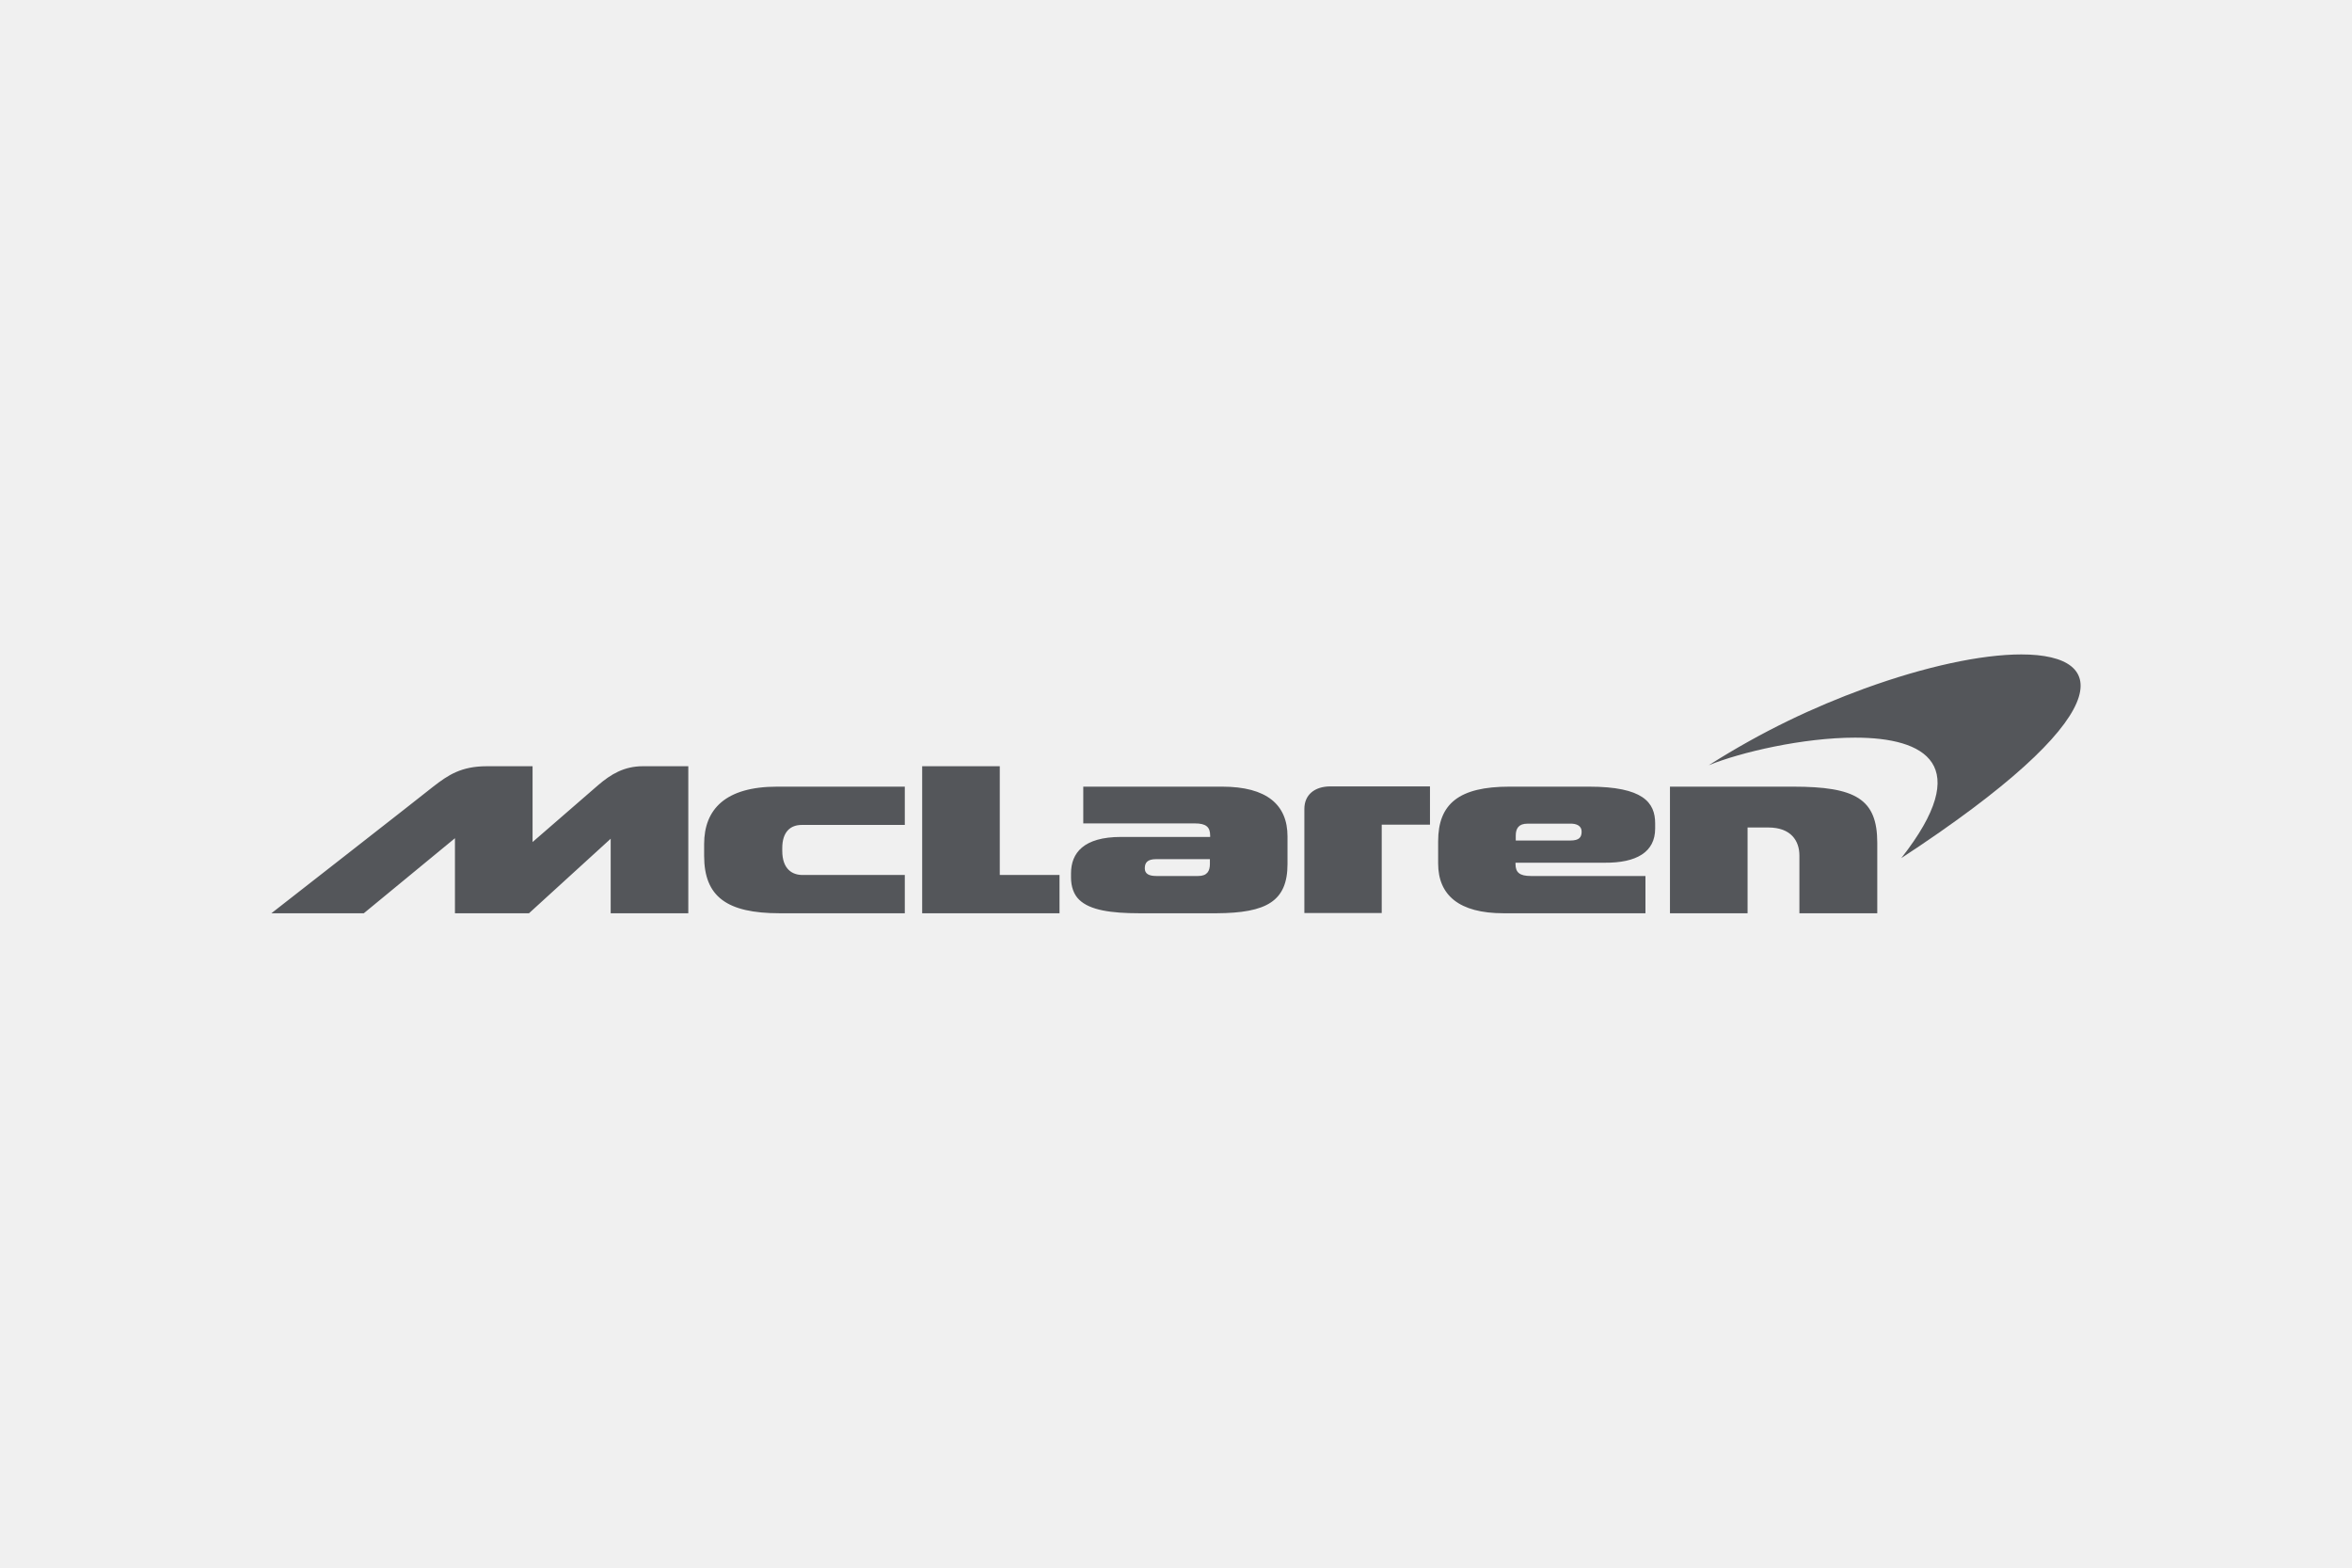
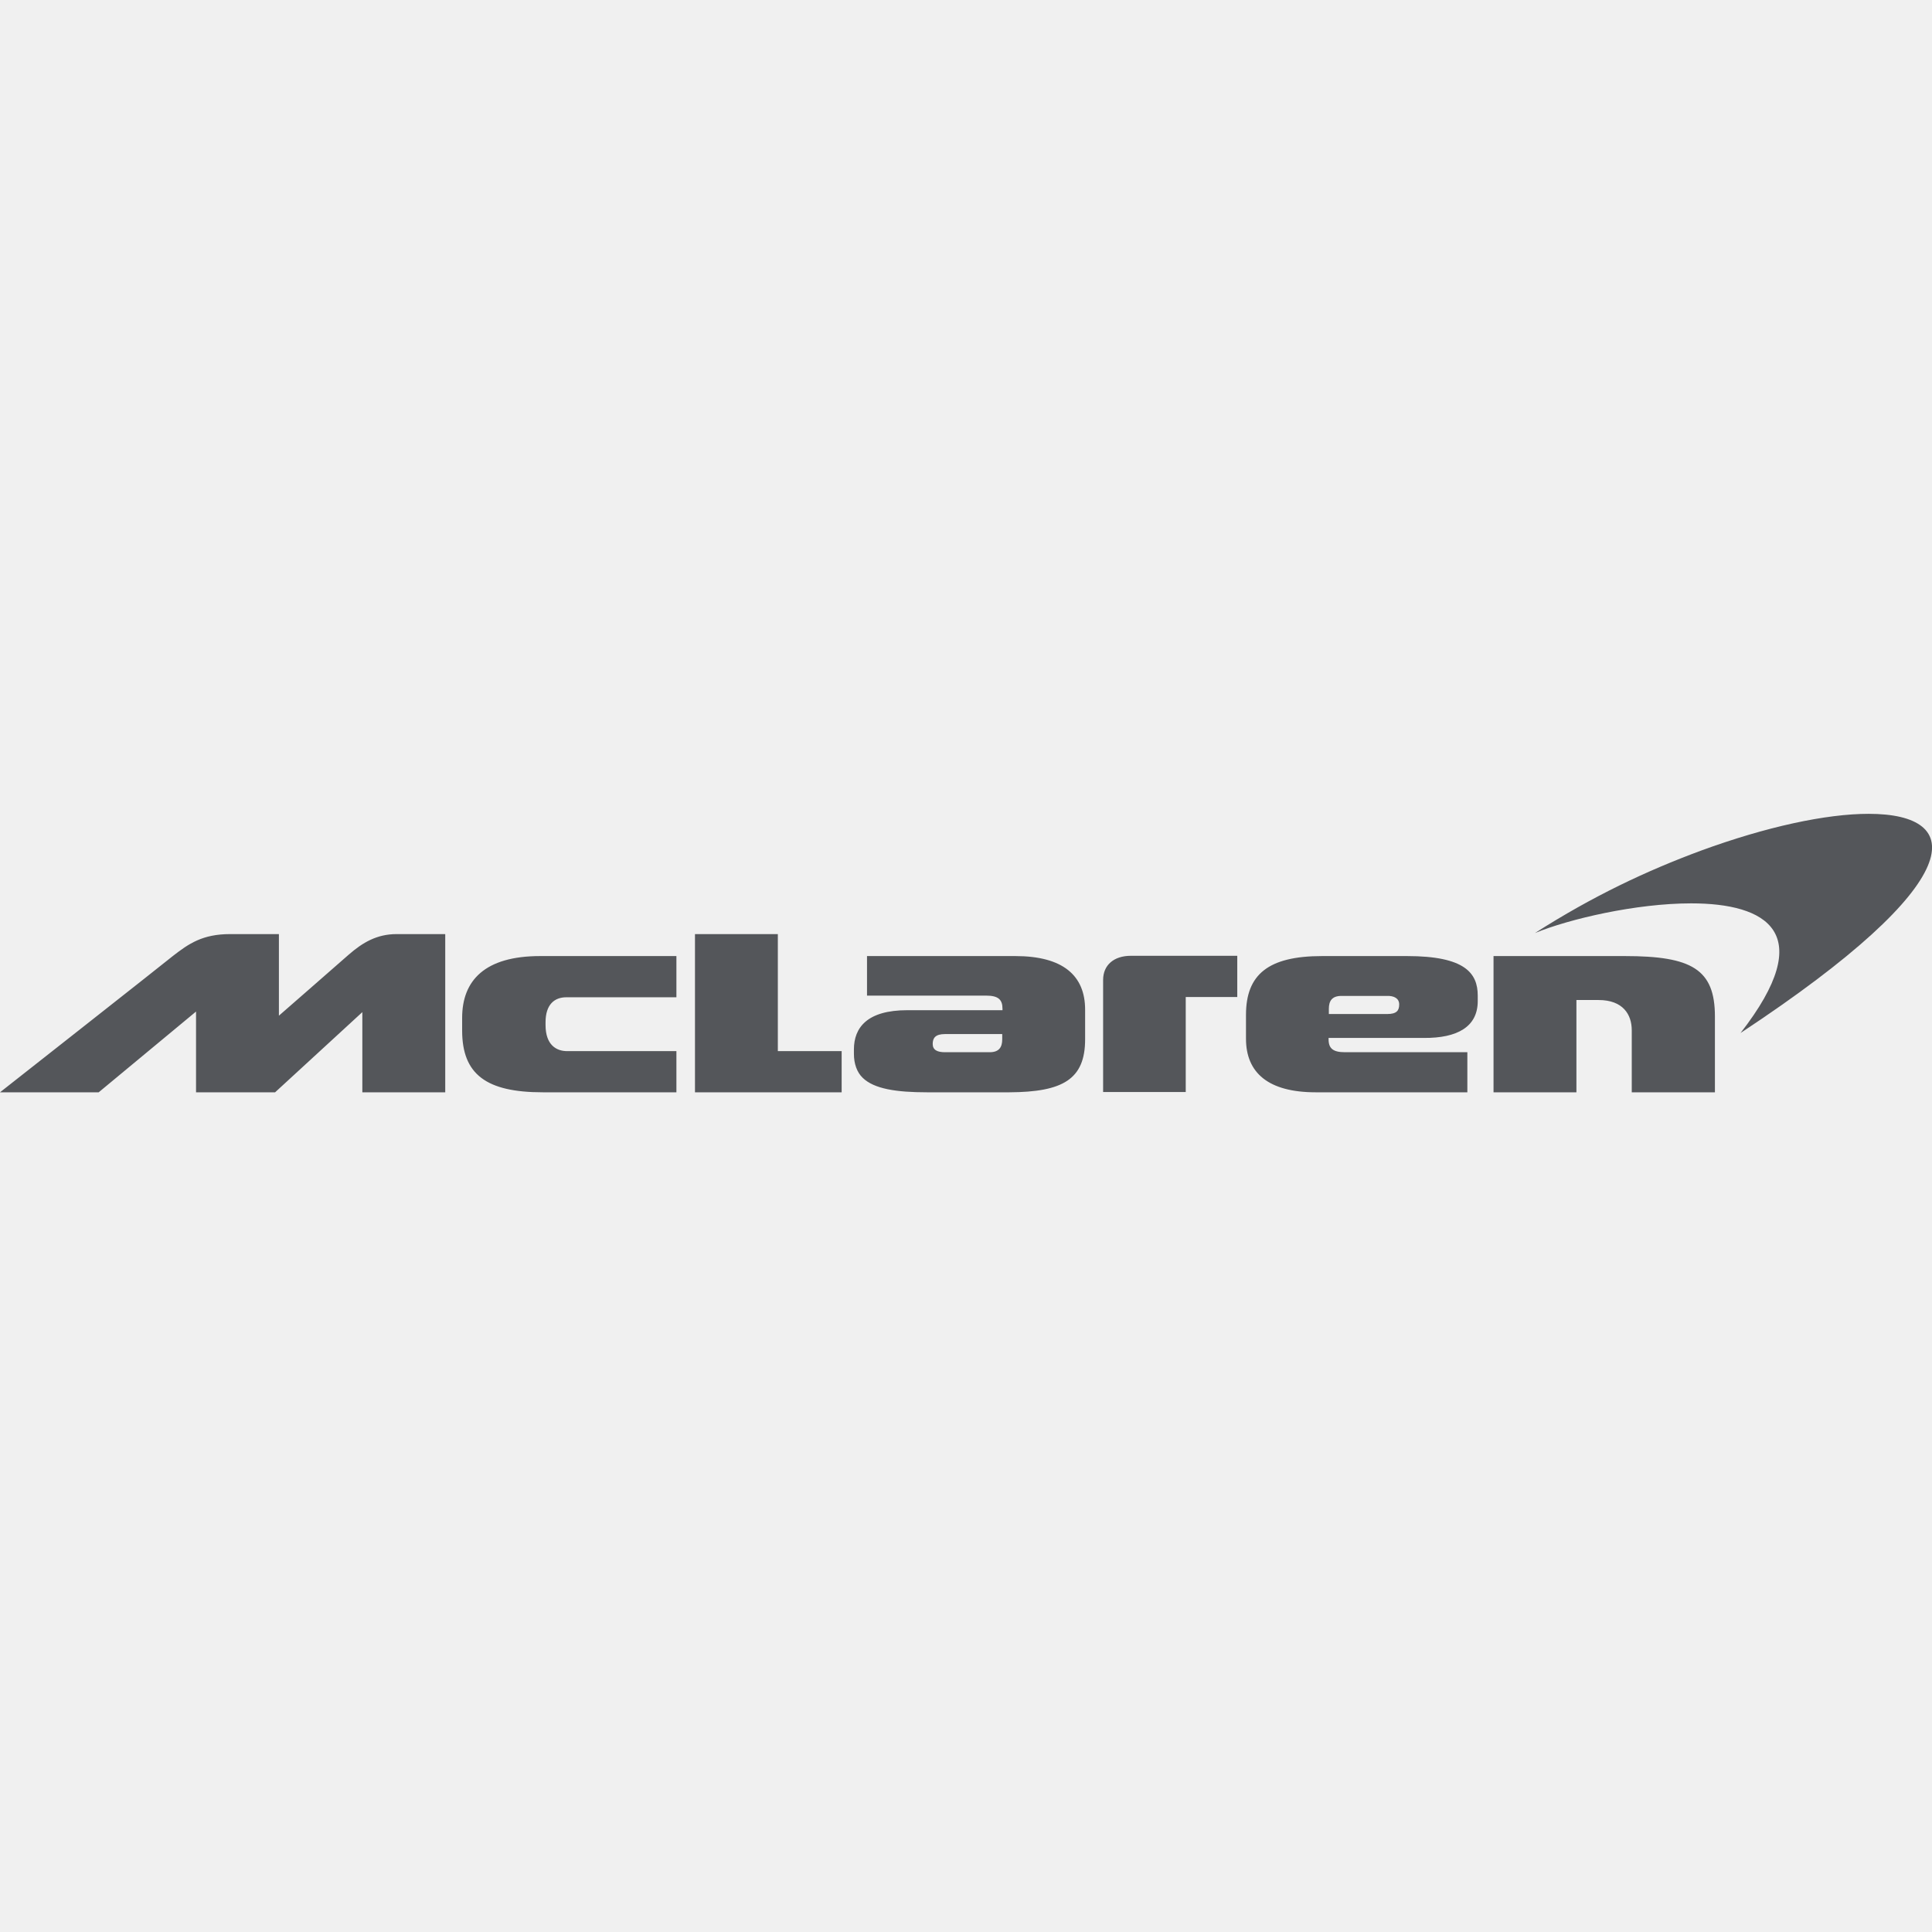
- <svg xmlns="http://www.w3.org/2000/svg" height="800" width="1200" xml:space="preserve" y="0" x="0" id="Layer_1" version="1.1" viewBox="-106.297 -25.35 921.239 152.1">
-   <style id="style14551" type="text/css">.st0{fill:#54565a}</style>
-   <path id="path14553" d="M629 101.4V73.8c0-17.2-8.5-22-33-22h-48.2v49.6h30.4V67.8h8.1c9 0 12.2 5.3 12.2 11v22.6zm-87-33.2v-2c0-8.2-4.7-14.4-25.9-14.4h-31.2c-19.7 0-27.9 6.7-27.9 21.4v8.7c0 12.4 8.2 19.5 25.6 19.5h55.6V86.8h-44.9c-4.4 0-6-1.4-6-4.7v-.5h34.9c12.4.1 19.8-4.1 19.8-13.4zm-28.8 1.2c0 2.2-.9 3.5-4.4 3.5h-21.4V71c0-2.8 1.1-4.7 4.6-4.7h16.6c2.7-.1 4.6.9 4.6 3.1zm-78.4-2.7h19v-15h-39c-6.3 0-10.2 3.4-10.2 8.8v40.8h30.3V66.7zM398 82.1V71.3c0-12.4-8.1-19.5-25.6-19.5H318v14.4h43.7c4.4 0 6 1.4 6 4.8v.5h-34.9c-14.7 0-19.6 6.3-19.6 14.3v1.6c0 3.6 1.1 6.7 3.2 8.7 4.2 4.1 12.5 5.3 23.6 5.3h30.2c19.6-.1 27.8-4.7 27.8-19.3zm-30.4 0c0 2.8-1.1 4.7-4.6 4.7h-16.4c-2.8 0-4.5-.8-4.5-3s1-3.6 4.5-3.6h21zm-58.9 19.3v-15h-23.4V43.8h-30.4v57.6h53.8m-109.6 0h49v-15H208c-3.9 0-7.9-2.2-7.9-9.5v-1c0-6.5 3.3-9.1 7.6-9.1h40.4v-15h-50c-20.3 0-28.6 8.9-28.6 22.5v4.6c0 16 8.9 22.5 29.6 22.5zm-66.2 0h30.4V43.8h-17.8c-7.3 0-12.5 3.1-17.5 7.4-5.6 4.9-25.7 22.3-25.7 22.3V43.8H84.4c-10.1 0-15.2 3.5-20.9 7.9C59.7 54.8 0 101.4 0 101.4h36.2L71.9 72v29.4h29l32-29.2z" class="st0" />
-   <path id="path14555" d="M685.4 0c-15.6 0-37.6 4.7-61.5 13.4-19.9 7.3-39.6 16.5-60.9 30 12.5-5.1 37-10.8 57.3-10.8 27.4 0 46.9 10.5 18.1 47.2C723.3 24.2 720.9 0 685.4 0" class="st0" />
+ <svg xmlns="http://www.w3.org/2000/svg" width="64" height="64" viewBox="0 0 64 64" fill="none">
+   <g clip-path="url(#clip0_10704_19088)">
+     <path d="M56.809 36.184V33.673C56.809 32.108 56.041 31.671 53.829 31.671H49.475V36.184H52.221V33.127H52.953C53.765 33.127 54.054 33.609 54.054 34.128V36.184H56.809ZM48.952 33.163V32.981C48.952 32.235 48.527 31.671 46.612 31.671H43.794C42.015 31.671 41.275 32.281 41.275 33.618V34.41C41.275 35.538 42.015 36.184 43.587 36.184H48.608V34.856H44.553C44.156 34.856 44.011 34.729 44.011 34.428V34.383H47.163C48.283 34.392 48.952 34.01 48.952 33.163ZM46.35 33.273C46.35 33.473 46.269 33.591 45.953 33.591H44.02V33.418C44.02 33.163 44.12 32.991 44.436 32.991H45.935C46.179 32.981 46.35 33.072 46.35 33.273ZM39.27 33.027H40.986V31.662H37.463C36.894 31.662 36.542 31.972 36.542 32.463V36.175H39.279V33.027H39.27ZM35.946 34.428V33.446C35.946 32.317 35.214 31.671 33.634 31.671H28.721V32.981H32.667C33.065 32.981 33.209 33.109 33.209 33.418V33.464H30.057C28.73 33.464 28.287 34.037 28.287 34.765V34.91C28.287 35.238 28.387 35.52 28.576 35.702C28.956 36.075 29.705 36.184 30.708 36.184H33.435C35.205 36.175 35.946 35.757 35.946 34.428ZM33.2 34.428C33.2 34.683 33.101 34.856 32.785 34.856H31.304C31.051 34.856 30.897 34.783 30.897 34.583C30.897 34.383 30.988 34.255 31.304 34.255H33.2V34.428ZM27.881 36.184V34.82H25.767V30.943H23.022V36.184H27.881ZM17.982 36.184H22.407V34.82H18.786C18.434 34.82 18.072 34.619 18.072 33.955V33.864C18.072 33.273 18.37 33.036 18.759 33.036H22.407V31.671H17.892C16.058 31.671 15.309 32.481 15.309 33.719V34.137C15.309 35.593 16.113 36.184 17.982 36.184ZM12.003 36.184H14.749V30.943H13.141C12.482 30.943 12.012 31.225 11.56 31.617C11.055 32.062 9.239 33.646 9.239 33.646V30.943H7.623C6.711 30.943 6.25 31.262 5.735 31.662C5.392 31.944 0 36.184 0 36.184H3.269L6.494 33.509V36.184H9.113L12.003 33.528V36.184Z" fill="#54565A" />
+     <path d="M61.902 26.959C60.493 26.959 58.507 27.387 56.348 28.178C54.551 28.843 52.771 29.68 50.848 30.908C51.977 30.444 54.189 29.925 56.023 29.925C58.498 29.925 60.259 30.881 57.657 34.22C65.325 29.161 65.109 26.959 61.902 26.959Z" fill="#54565A" />
+   </g>
+   <defs>
+     <clipPath id="clip0_10704_19088">
+       <rect width="64" height="64" fill="white" />
+     </clipPath>
+   </defs>
</svg>
